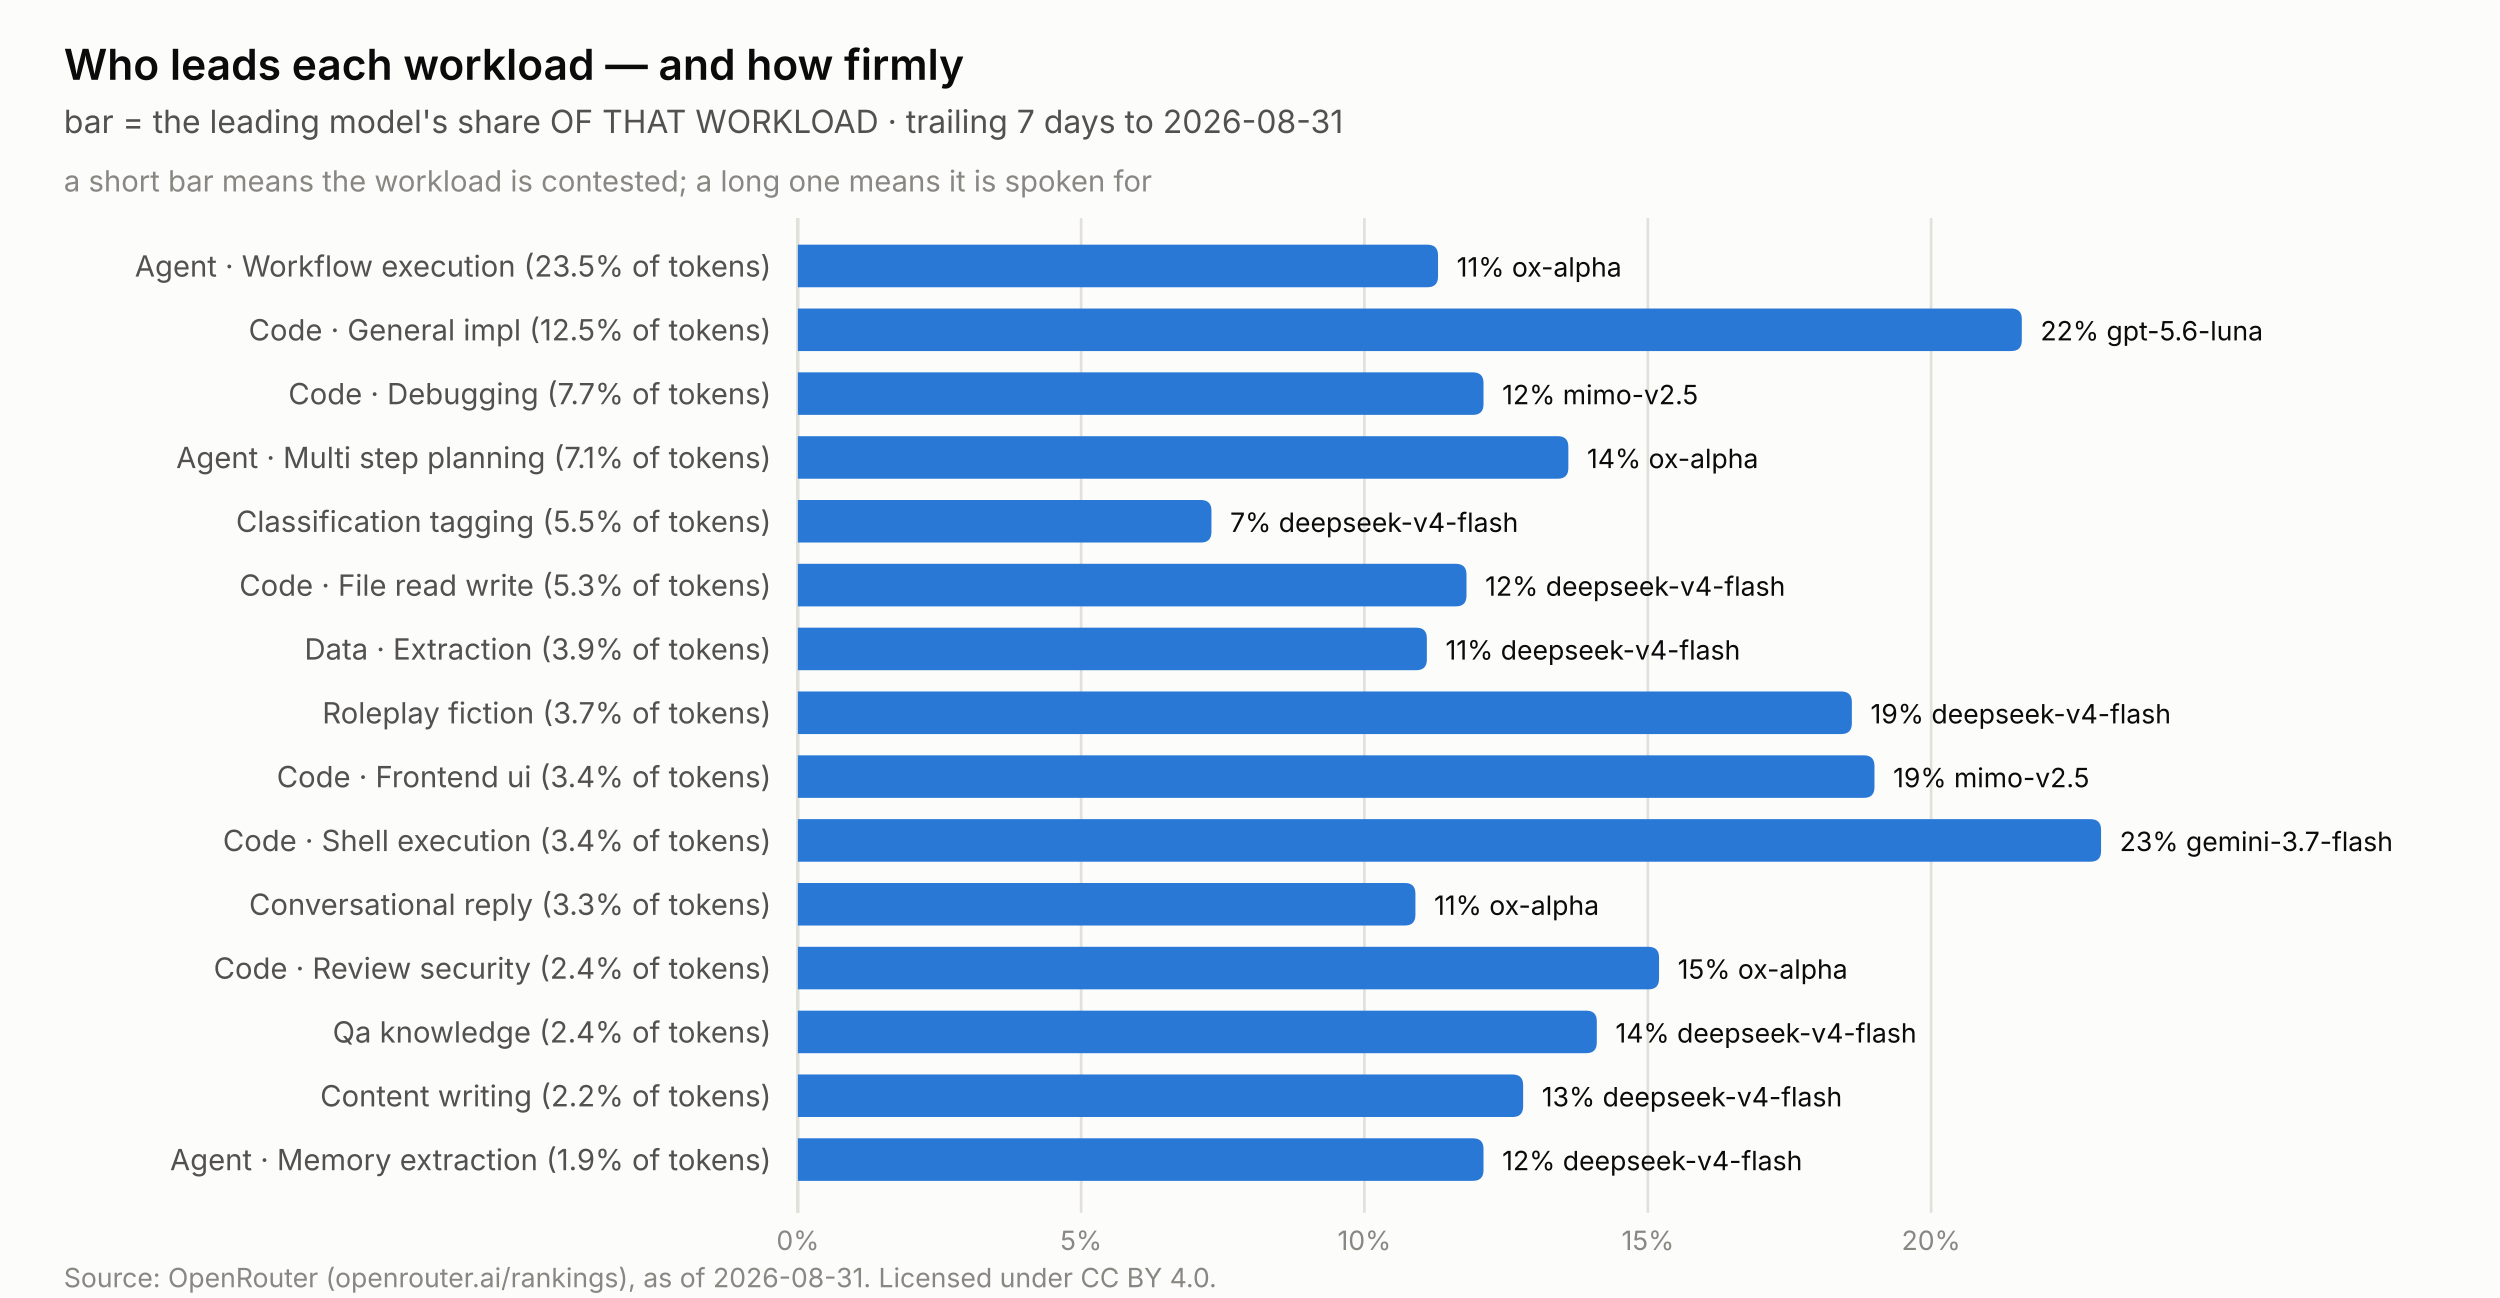
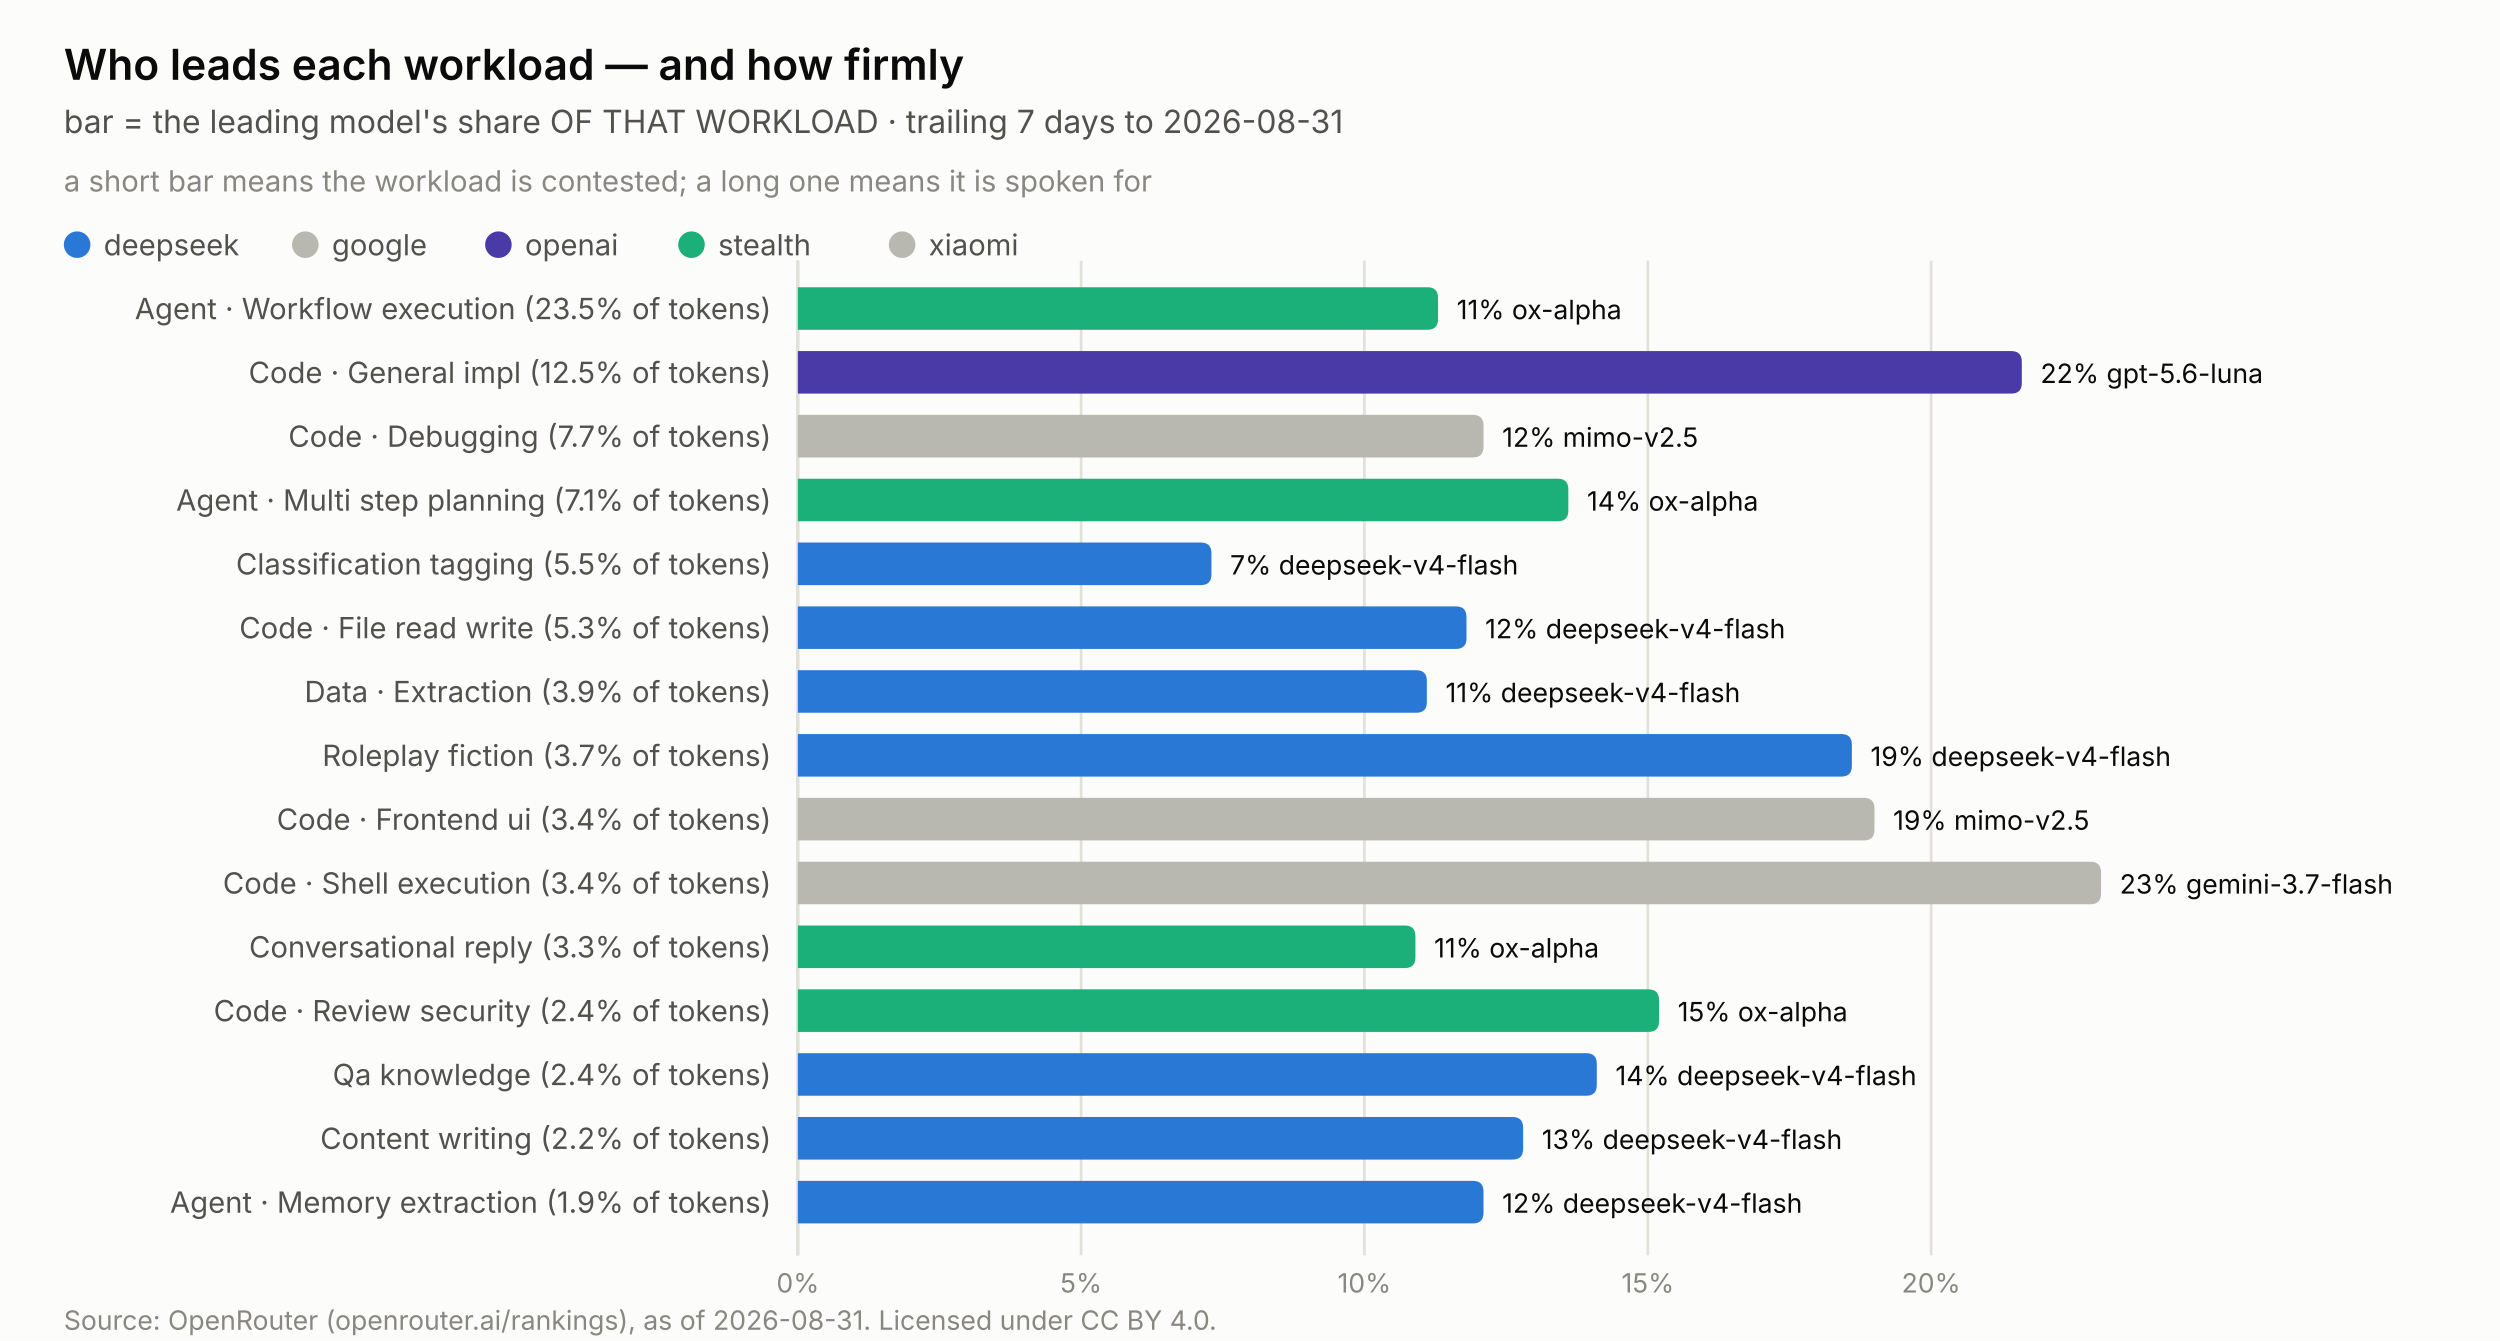
- <svg xmlns="http://www.w3.org/2000/svg" width="940.0" height="488.0" viewBox="0 0 940.0 488.0" role="img" aria-label="Who leads each workload">
-   <rect width="940.0" height="488.0" fill="#fcfcfb" />
+ <svg xmlns="http://www.w3.org/2000/svg" width="940.0" height="504.0" viewBox="0 0 940.0 504.0" role="img" aria-label="Who leads each workload">
+   <rect width="940.0" height="504.0" fill="#fcfcfb" />
  <text x="24.0" y="30.0" font-family="system-ui, -apple-system, &quot;Segoe UI&quot;, sans-serif" font-size="16" fill="#0b0b0b" text-anchor="start" font-weight="600" style="">Who leads each workload — and how firmly</text>
  <text x="24.0" y="50.0" font-family="system-ui, -apple-system, &quot;Segoe UI&quot;, sans-serif" font-size="12" fill="#52514e" text-anchor="start" font-weight="normal" style="">bar = the leading model's share OF THAT WORKLOAD · trailing 7 days to 2026-08-31</text>
  <text x="24.0" y="72.0" font-family="system-ui, -apple-system, &quot;Segoe UI&quot;, sans-serif" font-size="11" fill="#898781" text-anchor="start" font-weight="normal" style="">a short bar means the workload is contested; a long one means it is spoken for</text>
-   <line x1="300.0" y1="82.0" x2="300.0" y2="456.0" stroke="#c3c2b7" stroke-width="1" />
-   <line x1="300.0" y1="82.0" x2="300.0" y2="456.0" stroke="#e1e0d9" stroke-width="1" />
-   <text x="300.0" y="470.0" font-family="system-ui, -apple-system, &quot;Segoe UI&quot;, sans-serif" font-size="10" fill="#898781" text-anchor="middle" font-weight="normal" style="font-variant-numeric: tabular-nums;">0%</text>
-   <line x1="406.5" y1="82.0" x2="406.5" y2="456.0" stroke="#e1e0d9" stroke-width="1" />
-   <text x="406.5" y="470.0" font-family="system-ui, -apple-system, &quot;Segoe UI&quot;, sans-serif" font-size="10" fill="#898781" text-anchor="middle" font-weight="normal" style="font-variant-numeric: tabular-nums;">5%</text>
-   <line x1="513.0" y1="82.0" x2="513.0" y2="456.0" stroke="#e1e0d9" stroke-width="1" />
-   <text x="513.0" y="470.0" font-family="system-ui, -apple-system, &quot;Segoe UI&quot;, sans-serif" font-size="10" fill="#898781" text-anchor="middle" font-weight="normal" style="font-variant-numeric: tabular-nums;">10%</text>
-   <line x1="619.6" y1="82.0" x2="619.6" y2="456.0" stroke="#e1e0d9" stroke-width="1" />
-   <text x="619.6" y="470.0" font-family="system-ui, -apple-system, &quot;Segoe UI&quot;, sans-serif" font-size="10" fill="#898781" text-anchor="middle" font-weight="normal" style="font-variant-numeric: tabular-nums;">15%</text>
-   <line x1="726.1" y1="82.0" x2="726.1" y2="456.0" stroke="#e1e0d9" stroke-width="1" />
-   <text x="726.1" y="470.0" font-family="system-ui, -apple-system, &quot;Segoe UI&quot;, sans-serif" font-size="10" fill="#898781" text-anchor="middle" font-weight="normal" style="font-variant-numeric: tabular-nums;">20%</text>
-   <path d="M300.0,92.0 h236.7 q4,0 4,4 v8.0 q0,4 -4,4 h-236.7 z" fill="#2a78d6" />
-   <text x="290.0" y="104.0" font-family="system-ui, -apple-system, &quot;Segoe UI&quot;, sans-serif" font-size="11" fill="#52514e" text-anchor="end" font-weight="normal" style="">Agent · Workflow execution  (23.5% of tokens)</text>
-   <text x="547.7" y="104.0" font-family="system-ui, -apple-system, &quot;Segoe UI&quot;, sans-serif" font-size="10" fill="#0b0b0b" text-anchor="start" font-weight="normal" style="">11%  ox-alpha</text>
-   <path d="M300.0,116.0 h456.2 q4,0 4,4 v8.0 q0,4 -4,4 h-456.2 z" fill="#2a78d6" />
-   <text x="290.0" y="128.0" font-family="system-ui, -apple-system, &quot;Segoe UI&quot;, sans-serif" font-size="11" fill="#52514e" text-anchor="end" font-weight="normal" style="">Code · General impl  (12.5% of tokens)</text>
-   <text x="767.2" y="128.0" font-family="system-ui, -apple-system, &quot;Segoe UI&quot;, sans-serif" font-size="10" fill="#0b0b0b" text-anchor="start" font-weight="normal" style="">22%  gpt-5.6-luna</text>
-   <path d="M300.0,140.0 h253.8 q4,0 4,4 v8.0 q0,4 -4,4 h-253.8 z" fill="#2a78d6" />
-   <text x="290.0" y="152.0" font-family="system-ui, -apple-system, &quot;Segoe UI&quot;, sans-serif" font-size="11" fill="#52514e" text-anchor="end" font-weight="normal" style="">Code · Debugging  (7.7% of tokens)</text>
-   <text x="564.8" y="152.0" font-family="system-ui, -apple-system, &quot;Segoe UI&quot;, sans-serif" font-size="10" fill="#0b0b0b" text-anchor="start" font-weight="normal" style="">12%  mimo-v2.5</text>
-   <path d="M300.0,164.0 h285.7 q4,0 4,4 v8.0 q0,4 -4,4 h-285.7 z" fill="#2a78d6" />
-   <text x="290.0" y="176.0" font-family="system-ui, -apple-system, &quot;Segoe UI&quot;, sans-serif" font-size="11" fill="#52514e" text-anchor="end" font-weight="normal" style="">Agent · Multi step planning  (7.1% of tokens)</text>
-   <text x="596.7" y="176.0" font-family="system-ui, -apple-system, &quot;Segoe UI&quot;, sans-serif" font-size="10" fill="#0b0b0b" text-anchor="start" font-weight="normal" style="">14%  ox-alpha</text>
-   <path d="M300.0,188.0 h151.5 q4,0 4,4 v8.0 q0,4 -4,4 h-151.5 z" fill="#2a78d6" />
-   <text x="290.0" y="200.0" font-family="system-ui, -apple-system, &quot;Segoe UI&quot;, sans-serif" font-size="11" fill="#52514e" text-anchor="end" font-weight="normal" style="">Classification tagging  (5.5% of tokens)</text>
-   <text x="462.5" y="200.0" font-family="system-ui, -apple-system, &quot;Segoe UI&quot;, sans-serif" font-size="10" fill="#0b0b0b" text-anchor="start" font-weight="normal" style="">7%  deepseek-v4-flash</text>
-   <path d="M300.0,212.0 h247.4 q4,0 4,4 v8.0 q0,4 -4,4 h-247.4 z" fill="#2a78d6" />
-   <text x="290.0" y="224.0" font-family="system-ui, -apple-system, &quot;Segoe UI&quot;, sans-serif" font-size="11" fill="#52514e" text-anchor="end" font-weight="normal" style="">Code · File read write  (5.3% of tokens)</text>
-   <text x="558.4" y="224.0" font-family="system-ui, -apple-system, &quot;Segoe UI&quot;, sans-serif" font-size="10" fill="#0b0b0b" text-anchor="start" font-weight="normal" style="">12%  deepseek-v4-flash</text>
-   <path d="M300.0,236.0 h232.5 q4,0 4,4 v8.0 q0,4 -4,4 h-232.5 z" fill="#2a78d6" />
-   <text x="290.0" y="248.0" font-family="system-ui, -apple-system, &quot;Segoe UI&quot;, sans-serif" font-size="11" fill="#52514e" text-anchor="end" font-weight="normal" style="">Data · Extraction  (3.9% of tokens)</text>
-   <text x="543.5" y="248.0" font-family="system-ui, -apple-system, &quot;Segoe UI&quot;, sans-serif" font-size="10" fill="#0b0b0b" text-anchor="start" font-weight="normal" style="">11%  deepseek-v4-flash</text>
-   <path d="M300.0,260.0 h392.3 q4,0 4,4 v8.0 q0,4 -4,4 h-392.3 z" fill="#2a78d6" />
-   <text x="290.0" y="272.0" font-family="system-ui, -apple-system, &quot;Segoe UI&quot;, sans-serif" font-size="11" fill="#52514e" text-anchor="end" font-weight="normal" style="">Roleplay fiction  (3.7% of tokens)</text>
-   <text x="703.3" y="272.0" font-family="system-ui, -apple-system, &quot;Segoe UI&quot;, sans-serif" font-size="10" fill="#0b0b0b" text-anchor="start" font-weight="normal" style="">19%  deepseek-v4-flash</text>
-   <path d="M300.0,284.0 h400.8 q4,0 4,4 v8.0 q0,4 -4,4 h-400.8 z" fill="#2a78d6" />
-   <text x="290.0" y="296.0" font-family="system-ui, -apple-system, &quot;Segoe UI&quot;, sans-serif" font-size="11" fill="#52514e" text-anchor="end" font-weight="normal" style="">Code · Frontend ui  (3.4% of tokens)</text>
-   <text x="711.8" y="296.0" font-family="system-ui, -apple-system, &quot;Segoe UI&quot;, sans-serif" font-size="10" fill="#0b0b0b" text-anchor="start" font-weight="normal" style="">19%  mimo-v2.5</text>
-   <path d="M300.0,308.0 h486.0 q4,0 4,4 v8.0 q0,4 -4,4 h-486.0 z" fill="#2a78d6" />
-   <text x="290.0" y="320.0" font-family="system-ui, -apple-system, &quot;Segoe UI&quot;, sans-serif" font-size="11" fill="#52514e" text-anchor="end" font-weight="normal" style="">Code · Shell execution  (3.4% of tokens)</text>
-   <text x="797.0" y="320.0" font-family="system-ui, -apple-system, &quot;Segoe UI&quot;, sans-serif" font-size="10" fill="#0b0b0b" text-anchor="start" font-weight="normal" style="">23%  gemini-3.7-flash</text>
-   <path d="M300.0,332.0 h228.2 q4,0 4,4 v8.0 q0,4 -4,4 h-228.2 z" fill="#2a78d6" />
-   <text x="290.0" y="344.0" font-family="system-ui, -apple-system, &quot;Segoe UI&quot;, sans-serif" font-size="11" fill="#52514e" text-anchor="end" font-weight="normal" style="">Conversational reply  (3.3% of tokens)</text>
-   <text x="539.2" y="344.0" font-family="system-ui, -apple-system, &quot;Segoe UI&quot;, sans-serif" font-size="10" fill="#0b0b0b" text-anchor="start" font-weight="normal" style="">11%  ox-alpha</text>
-   <path d="M300.0,356.0 h319.8 q4,0 4,4 v8.0 q0,4 -4,4 h-319.8 z" fill="#2a78d6" />
-   <text x="290.0" y="368.0" font-family="system-ui, -apple-system, &quot;Segoe UI&quot;, sans-serif" font-size="11" fill="#52514e" text-anchor="end" font-weight="normal" style="">Code · Review security  (2.4% of tokens)</text>
-   <text x="630.8" y="368.0" font-family="system-ui, -apple-system, &quot;Segoe UI&quot;, sans-serif" font-size="10" fill="#0b0b0b" text-anchor="start" font-weight="normal" style="">15%  ox-alpha</text>
-   <path d="M300.0,380.0 h296.4 q4,0 4,4 v8.0 q0,4 -4,4 h-296.4 z" fill="#2a78d6" />
-   <text x="290.0" y="392.0" font-family="system-ui, -apple-system, &quot;Segoe UI&quot;, sans-serif" font-size="11" fill="#52514e" text-anchor="end" font-weight="normal" style="">Qa knowledge  (2.4% of tokens)</text>
-   <text x="607.4" y="392.0" font-family="system-ui, -apple-system, &quot;Segoe UI&quot;, sans-serif" font-size="10" fill="#0b0b0b" text-anchor="start" font-weight="normal" style="">14%  deepseek-v4-flash</text>
-   <path d="M300.0,404.0 h268.7 q4,0 4,4 v8.0 q0,4 -4,4 h-268.7 z" fill="#2a78d6" />
-   <text x="290.0" y="416.0" font-family="system-ui, -apple-system, &quot;Segoe UI&quot;, sans-serif" font-size="11" fill="#52514e" text-anchor="end" font-weight="normal" style="">Content writing  (2.2% of tokens)</text>
-   <text x="579.7" y="416.0" font-family="system-ui, -apple-system, &quot;Segoe UI&quot;, sans-serif" font-size="10" fill="#0b0b0b" text-anchor="start" font-weight="normal" style="">13%  deepseek-v4-flash</text>
-   <path d="M300.0,428.0 h253.8 q4,0 4,4 v8.0 q0,4 -4,4 h-253.8 z" fill="#2a78d6" />
-   <text x="290.0" y="440.0" font-family="system-ui, -apple-system, &quot;Segoe UI&quot;, sans-serif" font-size="11" fill="#52514e" text-anchor="end" font-weight="normal" style="">Agent · Memory extraction  (1.9% of tokens)</text>
-   <text x="564.8" y="440.0" font-family="system-ui, -apple-system, &quot;Segoe UI&quot;, sans-serif" font-size="10" fill="#0b0b0b" text-anchor="start" font-weight="normal" style="">12%  deepseek-v4-flash</text>
-   <text x="24.0" y="484.0" font-family="system-ui, -apple-system, &quot;Segoe UI&quot;, sans-serif" font-size="10" fill="#898781" text-anchor="start" font-weight="normal" style="">Source: OpenRouter (openrouter.ai/rankings), as of 2026-08-31. Licensed under CC BY 4.0.</text>
+   <circle cx="29.0" cy="92" r="5" fill="#2a78d6" />
+   <text x="39.0" y="96.0" font-family="system-ui, -apple-system, &quot;Segoe UI&quot;, sans-serif" font-size="11" fill="#52514e" text-anchor="start" font-weight="normal" style="">deepseek</text>
+   <circle cx="114.8" cy="92" r="5" fill="#b8b7b0" />
+   <text x="124.8" y="96.0" font-family="system-ui, -apple-system, &quot;Segoe UI&quot;, sans-serif" font-size="11" fill="#52514e" text-anchor="start" font-weight="normal" style="">google</text>
+   <circle cx="187.4" cy="92" r="5" fill="#4a3aa7" />
+   <text x="197.4" y="96.0" font-family="system-ui, -apple-system, &quot;Segoe UI&quot;, sans-serif" font-size="11" fill="#52514e" text-anchor="start" font-weight="normal" style="">openai</text>
+   <circle cx="260.0" cy="92" r="5" fill="#1baf7a" />
+   <text x="270.0" y="96.0" font-family="system-ui, -apple-system, &quot;Segoe UI&quot;, sans-serif" font-size="11" fill="#52514e" text-anchor="start" font-weight="normal" style="">stealth</text>
+   <circle cx="339.2" cy="92" r="5" fill="#b8b7b0" />
+   <text x="349.2" y="96.0" font-family="system-ui, -apple-system, &quot;Segoe UI&quot;, sans-serif" font-size="11" fill="#52514e" text-anchor="start" font-weight="normal" style="">xiaomi</text>
+   <line x1="300.0" y1="98.0" x2="300.0" y2="472.0" stroke="#c3c2b7" stroke-width="1" />
+   <line x1="300.0" y1="98.0" x2="300.0" y2="472.0" stroke="#e1e0d9" stroke-width="1" />
+   <text x="300.0" y="486.0" font-family="system-ui, -apple-system, &quot;Segoe UI&quot;, sans-serif" font-size="10" fill="#898781" text-anchor="middle" font-weight="normal" style="font-variant-numeric: tabular-nums;">0%</text>
+   <line x1="406.5" y1="98.0" x2="406.5" y2="472.0" stroke="#e1e0d9" stroke-width="1" />
+   <text x="406.5" y="486.0" font-family="system-ui, -apple-system, &quot;Segoe UI&quot;, sans-serif" font-size="10" fill="#898781" text-anchor="middle" font-weight="normal" style="font-variant-numeric: tabular-nums;">5%</text>
+   <line x1="513.0" y1="98.0" x2="513.0" y2="472.0" stroke="#e1e0d9" stroke-width="1" />
+   <text x="513.0" y="486.0" font-family="system-ui, -apple-system, &quot;Segoe UI&quot;, sans-serif" font-size="10" fill="#898781" text-anchor="middle" font-weight="normal" style="font-variant-numeric: tabular-nums;">10%</text>
+   <line x1="619.6" y1="98.0" x2="619.6" y2="472.0" stroke="#e1e0d9" stroke-width="1" />
+   <text x="619.6" y="486.0" font-family="system-ui, -apple-system, &quot;Segoe UI&quot;, sans-serif" font-size="10" fill="#898781" text-anchor="middle" font-weight="normal" style="font-variant-numeric: tabular-nums;">15%</text>
+   <line x1="726.1" y1="98.0" x2="726.1" y2="472.0" stroke="#e1e0d9" stroke-width="1" />
+   <text x="726.1" y="486.0" font-family="system-ui, -apple-system, &quot;Segoe UI&quot;, sans-serif" font-size="10" fill="#898781" text-anchor="middle" font-weight="normal" style="font-variant-numeric: tabular-nums;">20%</text>
+   <path d="M300.0,108.0 h236.7 q4,0 4,4 v8.0 q0,4 -4,4 h-236.7 z" fill="#1baf7a" />
+   <text x="290.0" y="120.0" font-family="system-ui, -apple-system, &quot;Segoe UI&quot;, sans-serif" font-size="11" fill="#52514e" text-anchor="end" font-weight="normal" style="">Agent · Workflow execution  (23.5% of tokens)</text>
+   <text x="547.7" y="120.0" font-family="system-ui, -apple-system, &quot;Segoe UI&quot;, sans-serif" font-size="10" fill="#0b0b0b" text-anchor="start" font-weight="normal" style="">11%  ox-alpha</text>
+   <path d="M300.0,132.0 h456.2 q4,0 4,4 v8.0 q0,4 -4,4 h-456.2 z" fill="#4a3aa7" />
+   <text x="290.0" y="144.0" font-family="system-ui, -apple-system, &quot;Segoe UI&quot;, sans-serif" font-size="11" fill="#52514e" text-anchor="end" font-weight="normal" style="">Code · General impl  (12.5% of tokens)</text>
+   <text x="767.2" y="144.0" font-family="system-ui, -apple-system, &quot;Segoe UI&quot;, sans-serif" font-size="10" fill="#0b0b0b" text-anchor="start" font-weight="normal" style="">22%  gpt-5.6-luna</text>
+   <path d="M300.0,156.0 h253.8 q4,0 4,4 v8.0 q0,4 -4,4 h-253.8 z" fill="#b8b7b0" />
+   <text x="290.0" y="168.0" font-family="system-ui, -apple-system, &quot;Segoe UI&quot;, sans-serif" font-size="11" fill="#52514e" text-anchor="end" font-weight="normal" style="">Code · Debugging  (7.7% of tokens)</text>
+   <text x="564.8" y="168.0" font-family="system-ui, -apple-system, &quot;Segoe UI&quot;, sans-serif" font-size="10" fill="#0b0b0b" text-anchor="start" font-weight="normal" style="">12%  mimo-v2.5</text>
+   <path d="M300.0,180.0 h285.7 q4,0 4,4 v8.0 q0,4 -4,4 h-285.7 z" fill="#1baf7a" />
+   <text x="290.0" y="192.0" font-family="system-ui, -apple-system, &quot;Segoe UI&quot;, sans-serif" font-size="11" fill="#52514e" text-anchor="end" font-weight="normal" style="">Agent · Multi step planning  (7.1% of tokens)</text>
+   <text x="596.7" y="192.0" font-family="system-ui, -apple-system, &quot;Segoe UI&quot;, sans-serif" font-size="10" fill="#0b0b0b" text-anchor="start" font-weight="normal" style="">14%  ox-alpha</text>
+   <path d="M300.0,204.0 h151.5 q4,0 4,4 v8.0 q0,4 -4,4 h-151.5 z" fill="#2a78d6" />
+   <text x="290.0" y="216.0" font-family="system-ui, -apple-system, &quot;Segoe UI&quot;, sans-serif" font-size="11" fill="#52514e" text-anchor="end" font-weight="normal" style="">Classification tagging  (5.5% of tokens)</text>
+   <text x="462.5" y="216.0" font-family="system-ui, -apple-system, &quot;Segoe UI&quot;, sans-serif" font-size="10" fill="#0b0b0b" text-anchor="start" font-weight="normal" style="">7%  deepseek-v4-flash</text>
+   <path d="M300.0,228.0 h247.4 q4,0 4,4 v8.0 q0,4 -4,4 h-247.4 z" fill="#2a78d6" />
+   <text x="290.0" y="240.0" font-family="system-ui, -apple-system, &quot;Segoe UI&quot;, sans-serif" font-size="11" fill="#52514e" text-anchor="end" font-weight="normal" style="">Code · File read write  (5.3% of tokens)</text>
+   <text x="558.4" y="240.0" font-family="system-ui, -apple-system, &quot;Segoe UI&quot;, sans-serif" font-size="10" fill="#0b0b0b" text-anchor="start" font-weight="normal" style="">12%  deepseek-v4-flash</text>
+   <path d="M300.0,252.0 h232.5 q4,0 4,4 v8.0 q0,4 -4,4 h-232.5 z" fill="#2a78d6" />
+   <text x="290.0" y="264.0" font-family="system-ui, -apple-system, &quot;Segoe UI&quot;, sans-serif" font-size="11" fill="#52514e" text-anchor="end" font-weight="normal" style="">Data · Extraction  (3.9% of tokens)</text>
+   <text x="543.5" y="264.0" font-family="system-ui, -apple-system, &quot;Segoe UI&quot;, sans-serif" font-size="10" fill="#0b0b0b" text-anchor="start" font-weight="normal" style="">11%  deepseek-v4-flash</text>
+   <path d="M300.0,276.0 h392.3 q4,0 4,4 v8.0 q0,4 -4,4 h-392.3 z" fill="#2a78d6" />
+   <text x="290.0" y="288.0" font-family="system-ui, -apple-system, &quot;Segoe UI&quot;, sans-serif" font-size="11" fill="#52514e" text-anchor="end" font-weight="normal" style="">Roleplay fiction  (3.7% of tokens)</text>
+   <text x="703.3" y="288.0" font-family="system-ui, -apple-system, &quot;Segoe UI&quot;, sans-serif" font-size="10" fill="#0b0b0b" text-anchor="start" font-weight="normal" style="">19%  deepseek-v4-flash</text>
+   <path d="M300.0,300.0 h400.8 q4,0 4,4 v8.0 q0,4 -4,4 h-400.8 z" fill="#b8b7b0" />
+   <text x="290.0" y="312.0" font-family="system-ui, -apple-system, &quot;Segoe UI&quot;, sans-serif" font-size="11" fill="#52514e" text-anchor="end" font-weight="normal" style="">Code · Frontend ui  (3.4% of tokens)</text>
+   <text x="711.8" y="312.0" font-family="system-ui, -apple-system, &quot;Segoe UI&quot;, sans-serif" font-size="10" fill="#0b0b0b" text-anchor="start" font-weight="normal" style="">19%  mimo-v2.5</text>
+   <path d="M300.0,324.0 h486.0 q4,0 4,4 v8.0 q0,4 -4,4 h-486.0 z" fill="#b8b7b0" />
+   <text x="290.0" y="336.0" font-family="system-ui, -apple-system, &quot;Segoe UI&quot;, sans-serif" font-size="11" fill="#52514e" text-anchor="end" font-weight="normal" style="">Code · Shell execution  (3.4% of tokens)</text>
+   <text x="797.0" y="336.0" font-family="system-ui, -apple-system, &quot;Segoe UI&quot;, sans-serif" font-size="10" fill="#0b0b0b" text-anchor="start" font-weight="normal" style="">23%  gemini-3.7-flash</text>
+   <path d="M300.0,348.0 h228.2 q4,0 4,4 v8.0 q0,4 -4,4 h-228.2 z" fill="#1baf7a" />
+   <text x="290.0" y="360.0" font-family="system-ui, -apple-system, &quot;Segoe UI&quot;, sans-serif" font-size="11" fill="#52514e" text-anchor="end" font-weight="normal" style="">Conversational reply  (3.3% of tokens)</text>
+   <text x="539.2" y="360.0" font-family="system-ui, -apple-system, &quot;Segoe UI&quot;, sans-serif" font-size="10" fill="#0b0b0b" text-anchor="start" font-weight="normal" style="">11%  ox-alpha</text>
+   <path d="M300.0,372.0 h319.8 q4,0 4,4 v8.0 q0,4 -4,4 h-319.8 z" fill="#1baf7a" />
+   <text x="290.0" y="384.0" font-family="system-ui, -apple-system, &quot;Segoe UI&quot;, sans-serif" font-size="11" fill="#52514e" text-anchor="end" font-weight="normal" style="">Code · Review security  (2.4% of tokens)</text>
+   <text x="630.8" y="384.0" font-family="system-ui, -apple-system, &quot;Segoe UI&quot;, sans-serif" font-size="10" fill="#0b0b0b" text-anchor="start" font-weight="normal" style="">15%  ox-alpha</text>
+   <path d="M300.0,396.0 h296.4 q4,0 4,4 v8.0 q0,4 -4,4 h-296.4 z" fill="#2a78d6" />
+   <text x="290.0" y="408.0" font-family="system-ui, -apple-system, &quot;Segoe UI&quot;, sans-serif" font-size="11" fill="#52514e" text-anchor="end" font-weight="normal" style="">Qa knowledge  (2.4% of tokens)</text>
+   <text x="607.4" y="408.0" font-family="system-ui, -apple-system, &quot;Segoe UI&quot;, sans-serif" font-size="10" fill="#0b0b0b" text-anchor="start" font-weight="normal" style="">14%  deepseek-v4-flash</text>
+   <path d="M300.0,420.0 h268.7 q4,0 4,4 v8.0 q0,4 -4,4 h-268.7 z" fill="#2a78d6" />
+   <text x="290.0" y="432.0" font-family="system-ui, -apple-system, &quot;Segoe UI&quot;, sans-serif" font-size="11" fill="#52514e" text-anchor="end" font-weight="normal" style="">Content writing  (2.2% of tokens)</text>
+   <text x="579.7" y="432.0" font-family="system-ui, -apple-system, &quot;Segoe UI&quot;, sans-serif" font-size="10" fill="#0b0b0b" text-anchor="start" font-weight="normal" style="">13%  deepseek-v4-flash</text>
+   <path d="M300.0,444.0 h253.8 q4,0 4,4 v8.0 q0,4 -4,4 h-253.8 z" fill="#2a78d6" />
+   <text x="290.0" y="456.0" font-family="system-ui, -apple-system, &quot;Segoe UI&quot;, sans-serif" font-size="11" fill="#52514e" text-anchor="end" font-weight="normal" style="">Agent · Memory extraction  (1.9% of tokens)</text>
+   <text x="564.8" y="456.0" font-family="system-ui, -apple-system, &quot;Segoe UI&quot;, sans-serif" font-size="10" fill="#0b0b0b" text-anchor="start" font-weight="normal" style="">12%  deepseek-v4-flash</text>
+   <text x="24.0" y="500.0" font-family="system-ui, -apple-system, &quot;Segoe UI&quot;, sans-serif" font-size="10" fill="#898781" text-anchor="start" font-weight="normal" style="">Source: OpenRouter (openrouter.ai/rankings), as of 2026-08-31. Licensed under CC BY 4.0.</text>
</svg>
